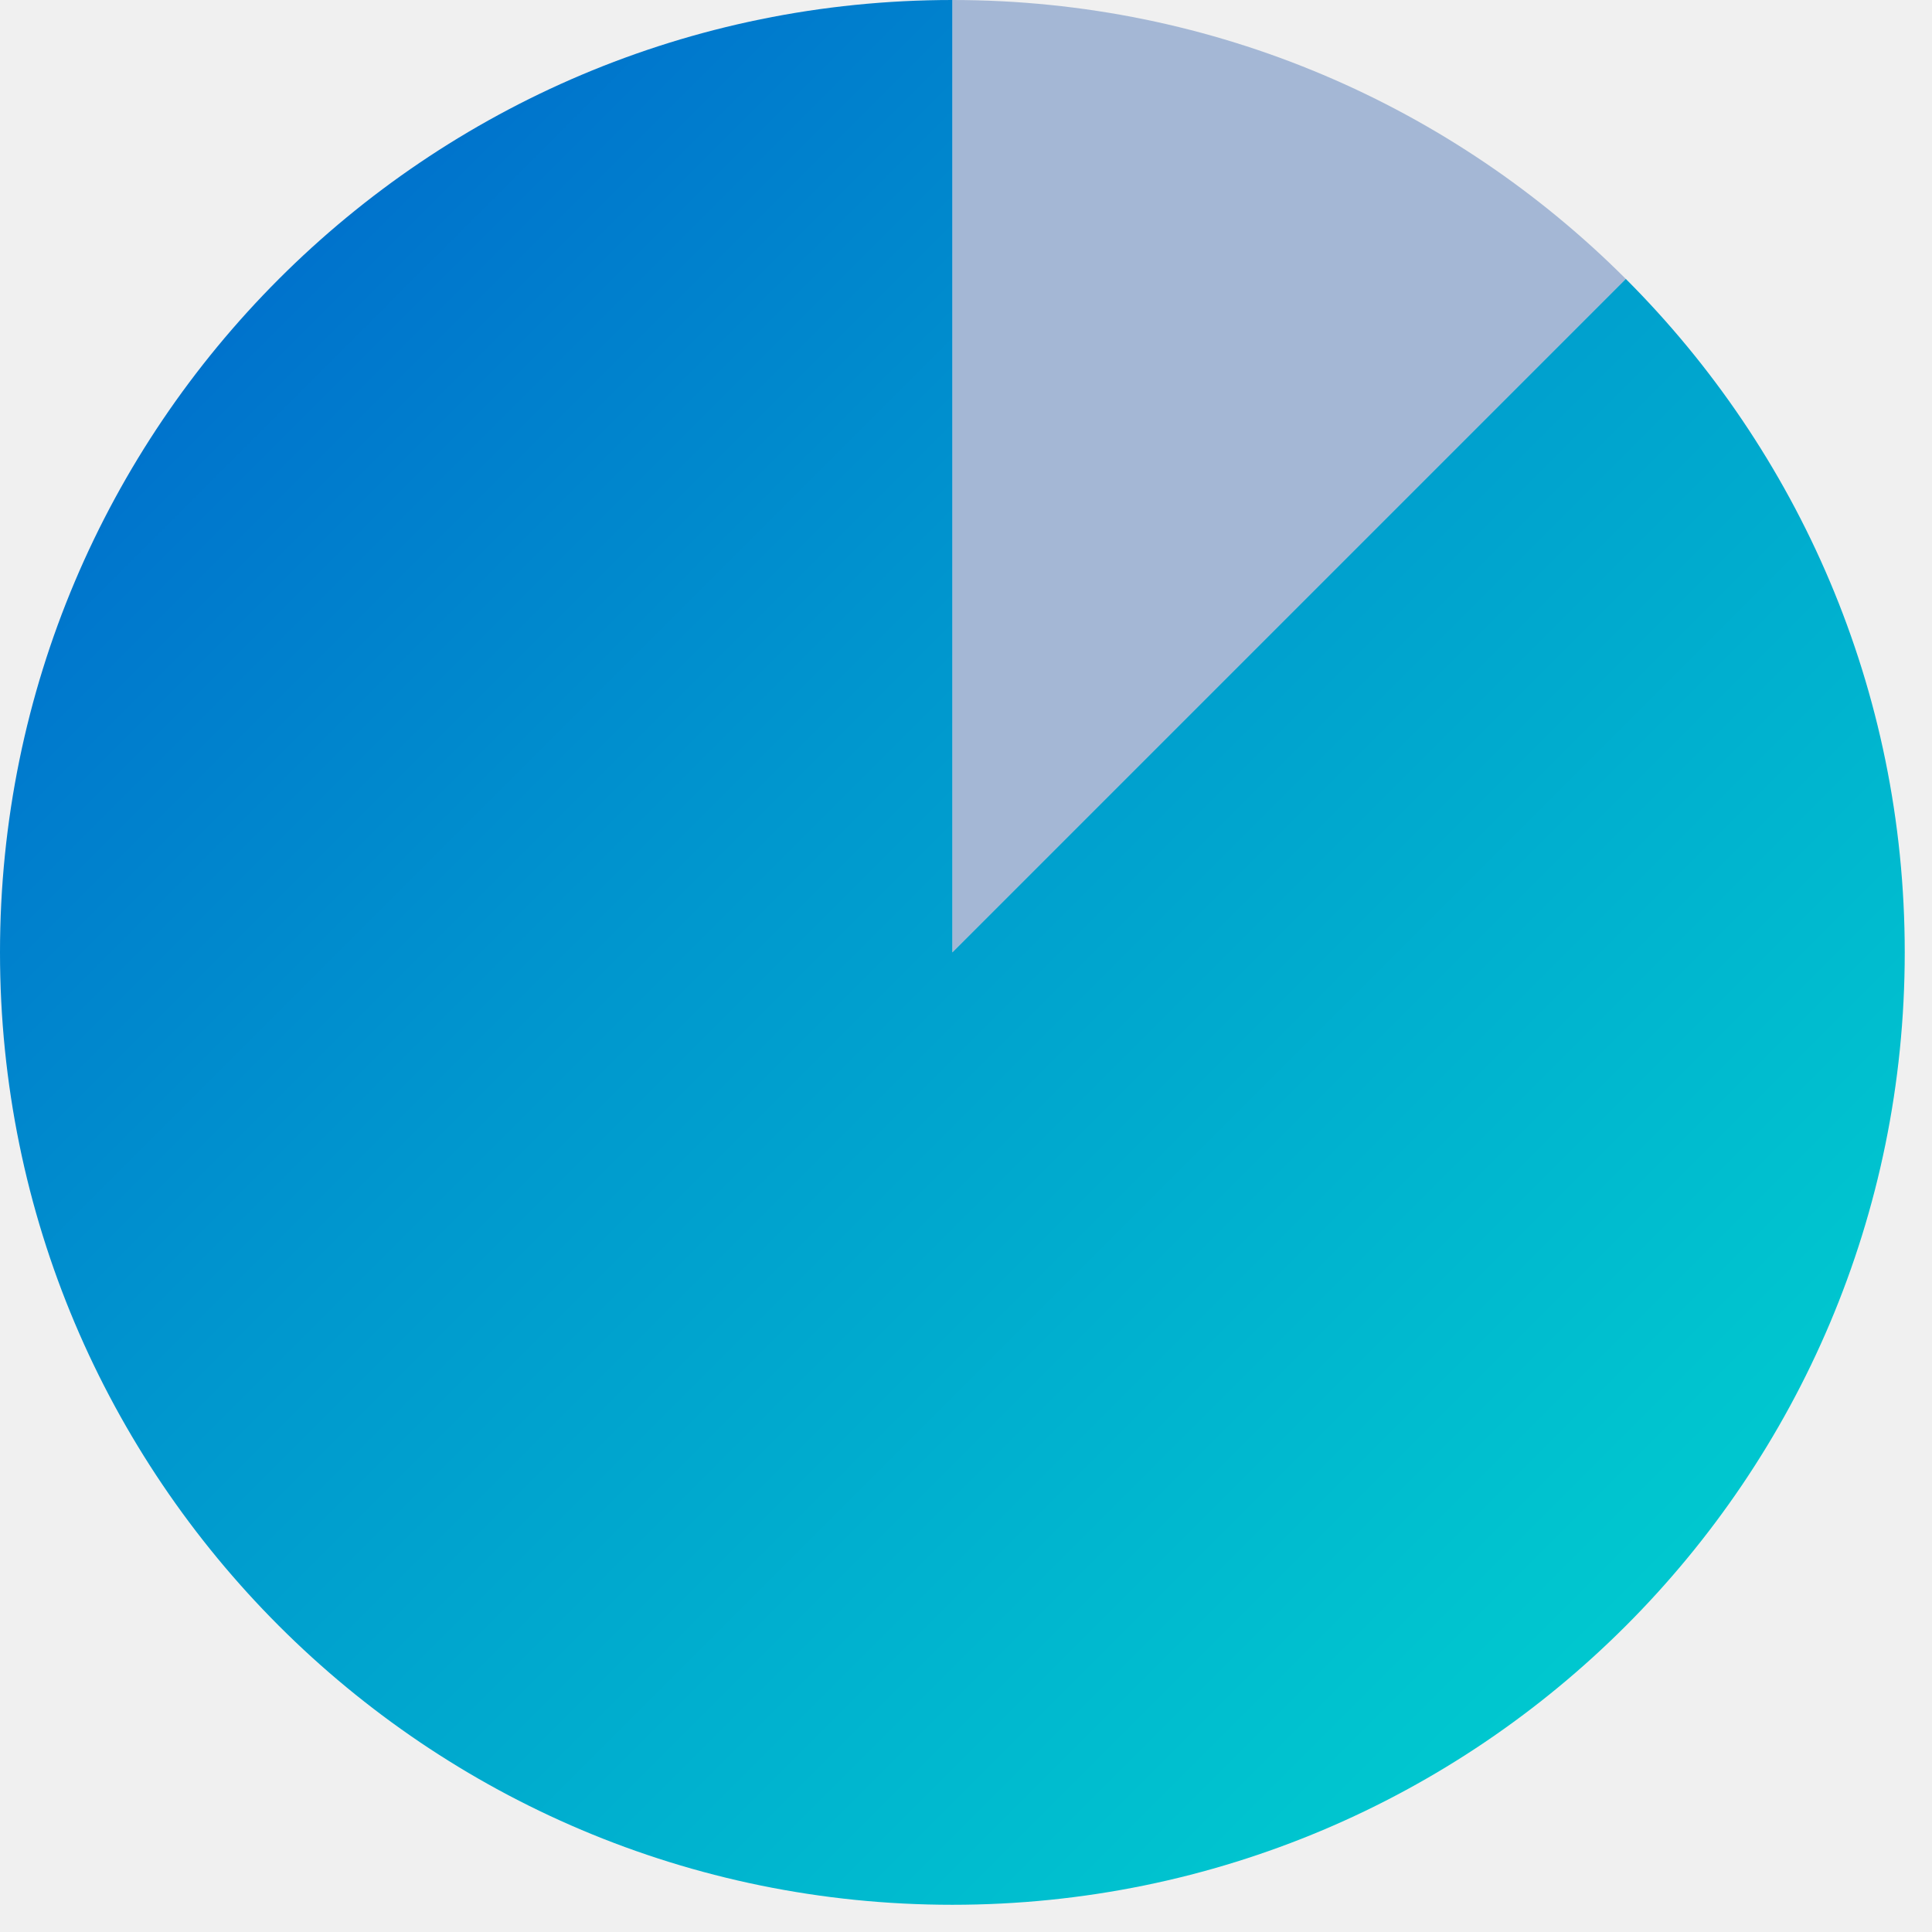
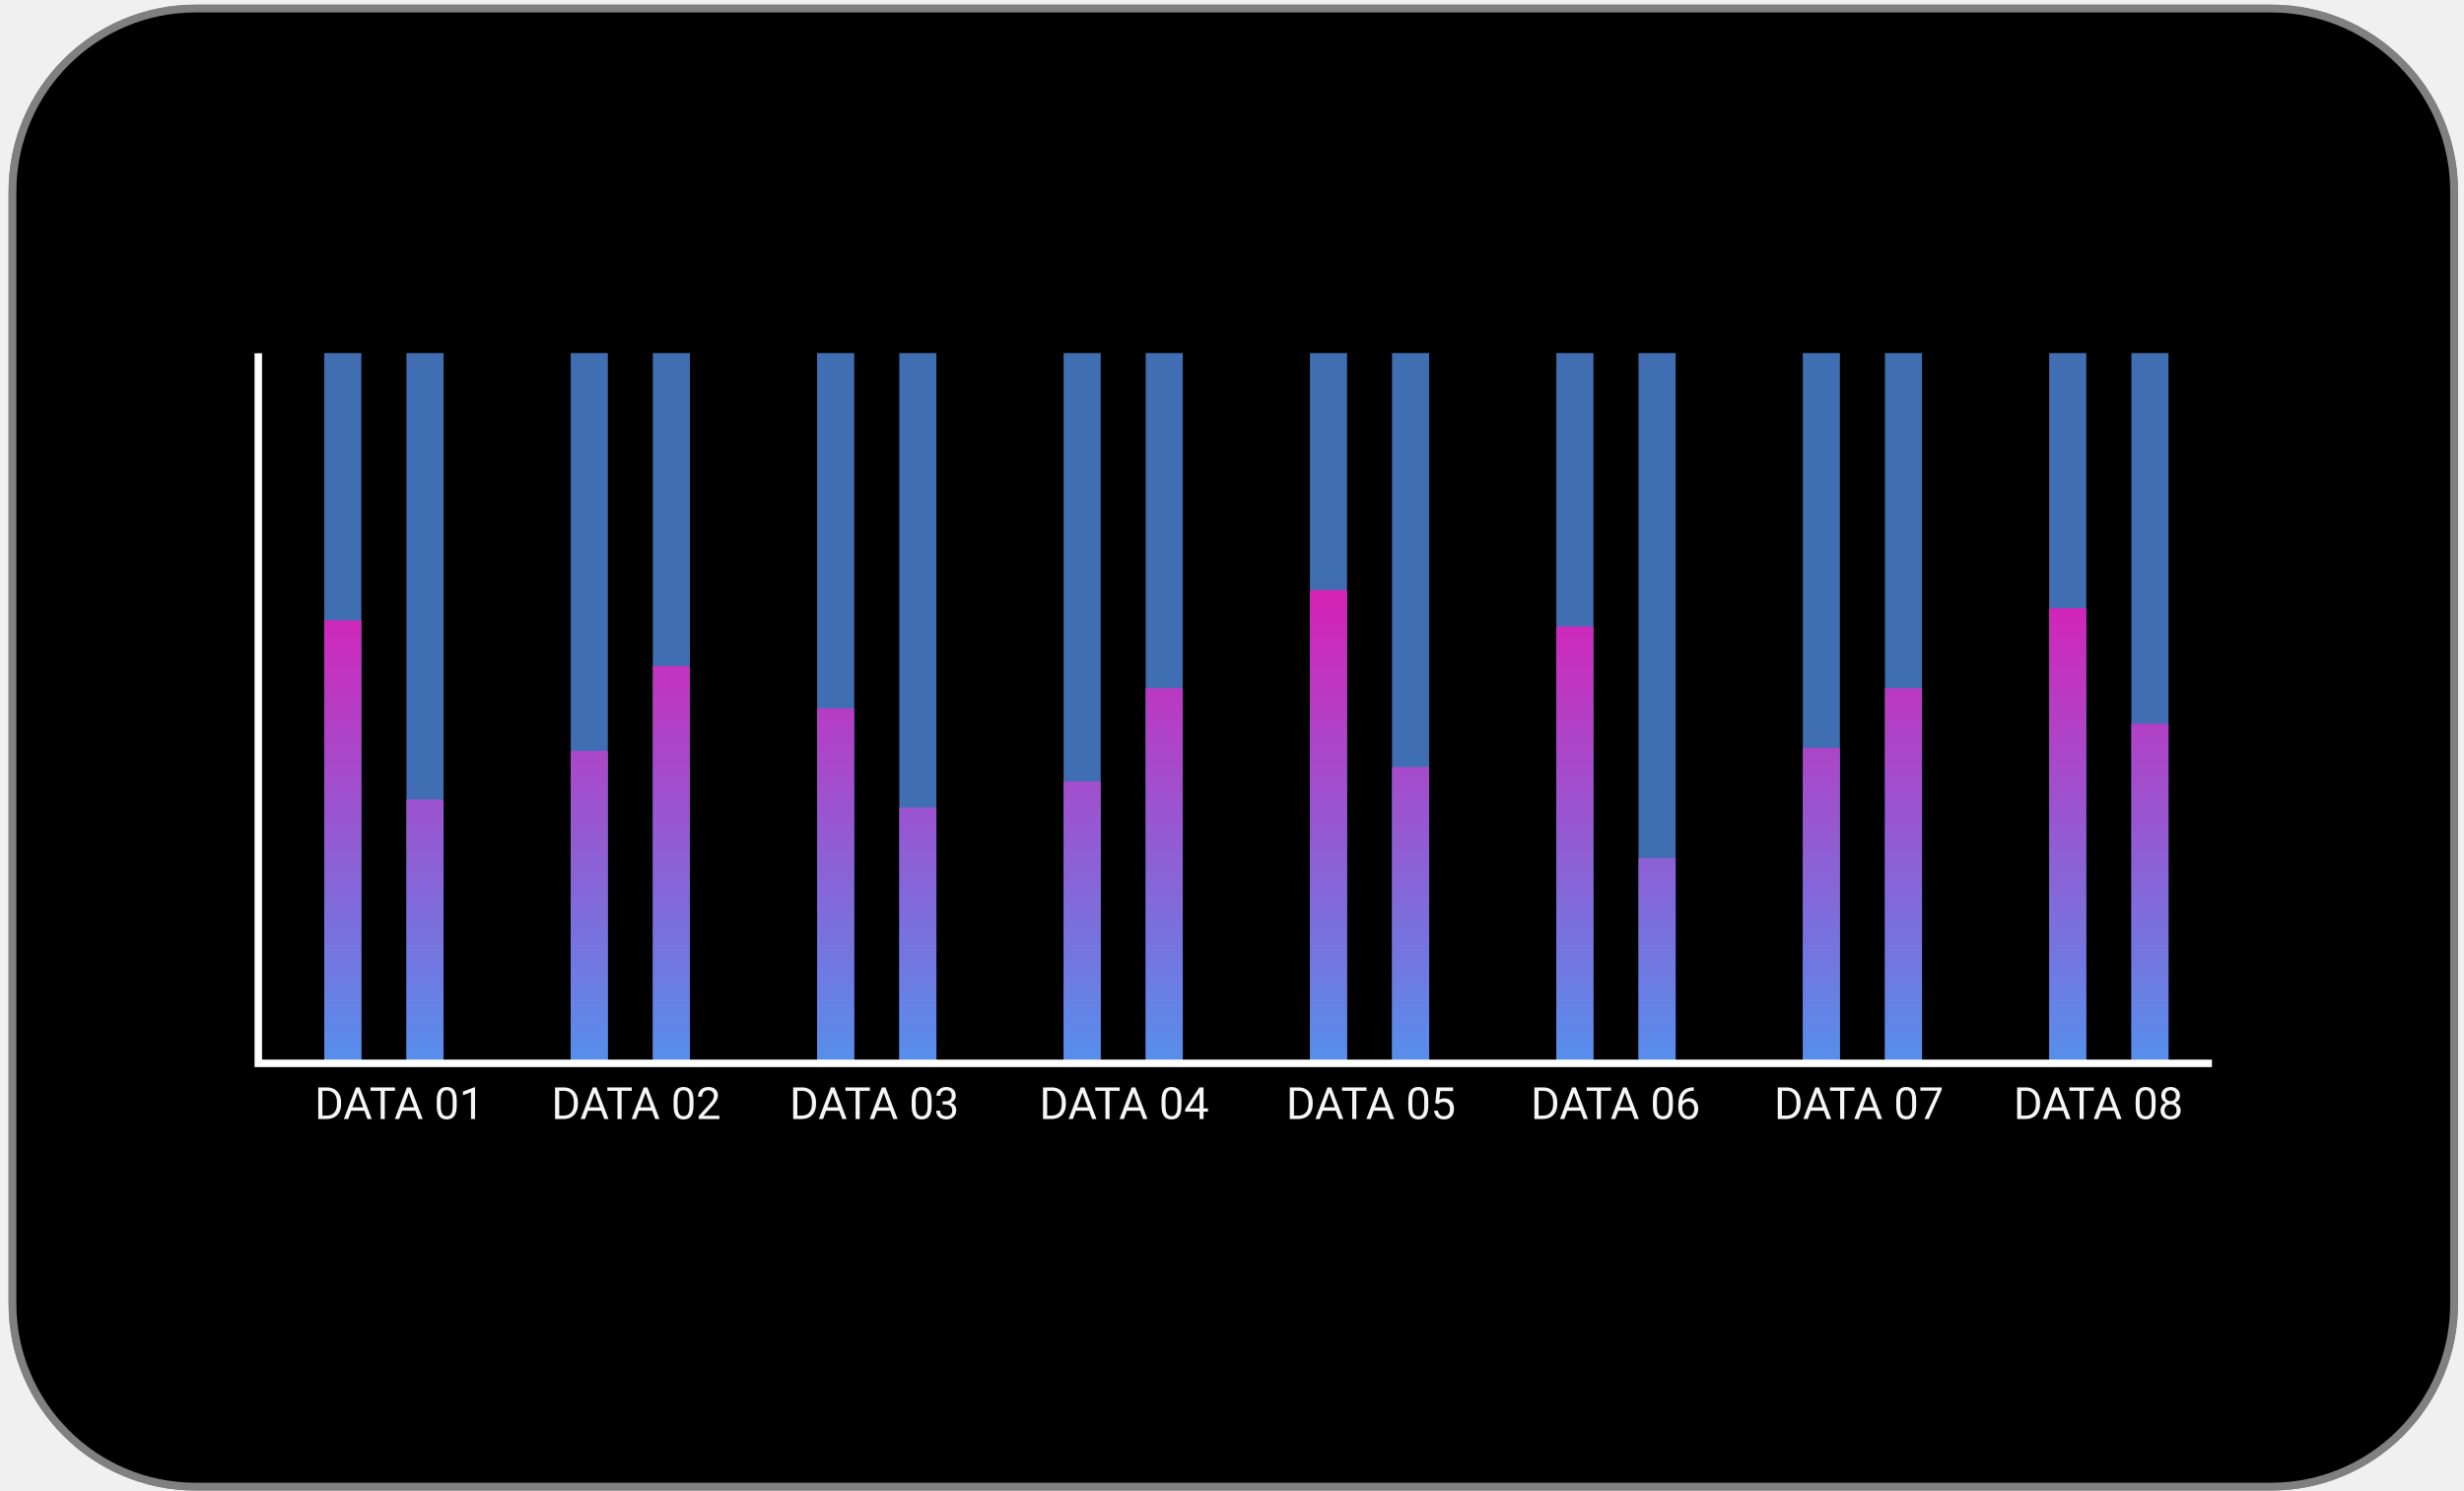
- <svg xmlns="http://www.w3.org/2000/svg" width="46" height="46" viewBox="0 0 46 46" fill="none">
-   <path d="M38.71 6.641L22.675 22.676V0C16.413 0 10.746 2.536 6.641 6.641C2.535 10.747 0 16.413 0 22.676C0 28.939 2.535 34.605 6.641 38.711C10.746 42.816 16.413 45.352 22.675 45.352C28.938 45.352 34.605 42.816 38.71 38.711C42.816 34.605 45.351 28.939 45.351 22.676C45.351 16.413 42.816 10.747 38.71 6.641Z" fill="url(#paint0_linear_479_3019)" />
-   <path opacity="0.43" d="M22.675 22.675L38.71 6.641C34.604 2.535 28.938 0 22.675 0V22.675Z" fill="#406EB2" />
+ <svg xmlns="http://www.w3.org/2000/svg" width="195" height="118" viewBox="0 0 195 118" fill="none">
+   <rect x="0.68" y="0.369" width="193.846" height="117.605" rx="14.795" fill="black" />
+   <rect x="0.988" y="0.677" width="193.229" height="116.989" rx="14.487" stroke="white" stroke-opacity="0.5" stroke-width="0.616" />
+   <path d="M28.597 27.946H25.661V84.096H28.597V27.946Z" fill="#406EB2" />
+   <path d="M35.102 27.946H32.166V84.096H35.102V27.946Z" fill="#406EB2" />
+   <path d="M48.103 27.946H45.167V84.096H48.103V27.946Z" fill="#406EB2" />
+   <path d="M54.6 27.946H51.664V84.096H54.6V27.946Z" fill="#406EB2" />
+   <path d="M67.601 27.946H64.665V84.096H67.601V27.946Z" fill="#406EB2" />
+   <path d="M74.106 27.946H71.17V84.096H74.106V27.946Z" fill="#406EB2" />
+   <path d="M87.108 27.946H84.172V84.096H87.108V27.946Z" fill="#406EB2" />
+   <path d="M93.604 27.946H90.668V84.096H93.604V27.946Z" fill="#406EB2" />
+   <path d="M106.606 27.946H103.67V84.096H106.606V27.946Z" fill="#406EB2" />
+   <path d="M113.102 27.946H110.166V84.096H113.102V27.946Z" fill="#406EB2" />
+   <path d="M126.104 27.946H123.168V84.096H126.104V27.946Z" fill="#406EB2" />
+   <path d="M132.609 27.946H129.673V84.096H132.609V27.946Z" fill="#406EB2" />
+   <path d="M145.61 27.946H142.674V84.096H145.61V27.946Z" fill="#406EB2" />
+   <path d="M152.107 27.946H149.171V84.096H152.107V27.946Z" fill="#406EB2" />
+   <path d="M165.108 27.946H162.172V84.096H165.108V27.946Z" fill="#406EB2" />
+   <path d="M171.613 27.946H168.677V84.096H171.613V27.946Z" fill="#406EB2" />
+   <path d="M28.597 49.106H25.661V84.104H28.597V49.106Z" fill="url(#paint0_linear_32393_1219)" />
+   <path d="M35.102 63.276H32.166V84.096H35.102V63.276Z" fill="url(#paint1_linear_32393_1219)" />
+   <path d="M48.103 59.431H45.167V84.096H48.103V59.431Z" fill="url(#paint2_linear_32393_1219)" />
+   <path d="M54.6 52.708H51.664V84.096H54.6V52.708Z" fill="url(#paint3_linear_32393_1219)" />
+   <path d="M67.601 56.074H64.665V84.104H67.601V56.074Z" fill="url(#paint4_linear_32393_1219)" />
+   <path d="M74.106 63.916H71.17V84.096H74.106V63.916Z" fill="url(#paint5_linear_32393_1219)" />
+   <path d="M87.108 61.84H84.172V84.104H87.108V61.84Z" fill="url(#paint6_linear_32393_1219)" />
+   <path d="M93.604 54.468H90.668V84.096H93.604V54.468Z" fill="url(#paint7_linear_32393_1219)" />
+   <path d="M106.606 46.706H103.67V84.104H106.606V46.706Z" fill="url(#paint8_linear_32393_1219)" />
+   <path d="M113.102 60.713H110.166V84.096H113.102V60.713Z" fill="url(#paint9_linear_32393_1219)" />
+   <path d="M126.104 49.585H123.168V84.096H126.104V49.585Z" fill="url(#paint10_linear_32393_1219)" />
+   <path d="M132.609 67.923H129.673V84.096H132.609V67.923Z" fill="url(#paint11_linear_32393_1219)" />
+   <path d="M145.61 59.196H142.674V84.104H145.61V59.196Z" fill="url(#paint12_linear_32393_1219)" />
+   <path d="M152.107 54.468H149.171V84.096H152.107V54.468Z" fill="url(#paint13_linear_32393_1219)" />
+   <path d="M165.108 48.141H162.172V84.096H165.108V48.141Z" fill="url(#paint14_linear_32393_1219)" />
+   <path d="M171.613 57.274H168.677V84.104H171.613V57.274Z" fill="url(#paint15_linear_32393_1219)" />
+   <path d="M175.052 84.461H20.145V27.962H20.738V83.869H175.052V84.461Z" fill="white" />
+   <path d="M25.186 88.57V86.069H25.892C26.11 86.069 26.302 86.117 26.47 86.213C26.637 86.31 26.766 86.447 26.856 86.624C26.948 86.802 26.994 87.005 26.995 87.236V87.395C26.995 87.631 26.949 87.838 26.858 88.015C26.767 88.193 26.637 88.329 26.468 88.424C26.299 88.519 26.103 88.568 25.879 88.57H25.186ZM25.516 86.341V88.3H25.863C26.117 88.3 26.315 88.221 26.456 88.063C26.598 87.905 26.669 87.68 26.669 87.388V87.242C26.669 86.958 26.602 86.738 26.468 86.581C26.335 86.423 26.146 86.343 25.901 86.341H25.516ZM28.838 87.917H27.79L27.555 88.57H27.215L28.17 86.069H28.459L29.415 88.57H29.077L28.838 87.917ZM27.89 87.646H28.74L28.314 86.476L27.89 87.646ZM31.257 86.341H30.453V88.57H30.125V86.341H29.323V86.069H31.257V86.341ZM32.871 87.917H31.823L31.588 88.57H31.248L32.203 86.069H32.492L33.448 88.57H33.11L32.871 87.917ZM31.923 87.646H32.773L32.347 86.476L31.923 87.646ZM36.143 87.503C36.143 87.876 36.08 88.152 35.953 88.333C35.825 88.514 35.627 88.604 35.357 88.604C35.09 88.604 34.892 88.516 34.764 88.34C34.636 88.162 34.569 87.898 34.565 87.546V87.122C34.565 86.754 34.628 86.481 34.755 86.303C34.883 86.124 35.082 86.035 35.353 86.035C35.622 86.035 35.82 86.121 35.947 86.294C36.075 86.466 36.14 86.732 36.143 87.091V87.503ZM35.825 87.069C35.825 86.8 35.788 86.604 35.712 86.481C35.636 86.358 35.517 86.296 35.353 86.296C35.191 86.296 35.072 86.357 34.998 86.48C34.923 86.602 34.885 86.791 34.883 87.045V87.553C34.883 87.823 34.921 88.023 34.999 88.153C35.078 88.281 35.197 88.345 35.357 88.345C35.514 88.345 35.63 88.284 35.705 88.163C35.782 88.042 35.822 87.85 35.825 87.589V87.069ZM37.595 88.57H37.275V86.452L36.635 86.688V86.399L37.545 86.057H37.595V88.57Z" fill="#F5F7F6" />
+   <path d="M43.928 88.57V86.069H44.634C44.852 86.069 45.044 86.117 45.212 86.213C45.379 86.31 45.508 86.447 45.598 86.624C45.69 86.802 45.736 87.005 45.737 87.236V87.395C45.737 87.631 45.691 87.838 45.6 88.015C45.509 88.193 45.379 88.329 45.21 88.424C45.041 88.519 44.845 88.568 44.621 88.57H43.928ZM44.258 86.341V88.3H44.605C44.859 88.3 45.057 88.221 45.198 88.063C45.34 87.905 45.411 87.68 45.411 87.388V87.242C45.411 86.958 45.344 86.738 45.21 86.581C45.077 86.423 44.888 86.343 44.643 86.341H44.258ZM47.58 87.917H46.532L46.297 88.57H45.957L46.912 86.069H47.2L48.157 88.57H47.819L47.58 87.917ZM46.632 87.646H47.482L47.056 86.476L46.632 87.646ZM49.998 86.341H49.195V88.57H48.867V86.341H48.065V86.069H49.998V86.341ZM51.613 87.917H50.565L50.33 88.57H49.99L50.945 86.069H51.233L52.19 88.57H51.852L51.613 87.917ZM50.665 87.646H51.515L51.089 86.476L50.665 87.646ZM54.885 87.503C54.885 87.876 54.822 88.152 54.694 88.333C54.567 88.514 54.369 88.604 54.099 88.604C53.832 88.604 53.634 88.516 53.506 88.34C53.378 88.162 53.311 87.898 53.307 87.546V87.122C53.307 86.754 53.37 86.481 53.497 86.303C53.624 86.124 53.824 86.035 54.095 86.035C54.364 86.035 54.562 86.121 54.689 86.294C54.816 86.466 54.882 86.732 54.885 87.091V87.503ZM54.567 87.069C54.567 86.8 54.53 86.604 54.454 86.481C54.379 86.358 54.259 86.296 54.095 86.296C53.932 86.296 53.814 86.357 53.739 86.48C53.665 86.602 53.627 86.791 53.624 87.045V87.553C53.624 87.823 53.663 88.023 53.741 88.153C53.82 88.281 53.939 88.345 54.099 88.345C54.255 88.345 54.372 88.284 54.447 88.163C54.524 88.042 54.564 87.85 54.567 87.589V87.069ZM56.931 88.57H55.292V88.342L56.158 87.38C56.286 87.234 56.374 87.116 56.422 87.026C56.472 86.934 56.496 86.84 56.496 86.743C56.496 86.612 56.457 86.505 56.378 86.421C56.299 86.338 56.193 86.296 56.062 86.296C55.904 86.296 55.781 86.341 55.693 86.432C55.605 86.521 55.562 86.646 55.562 86.806H55.244C55.244 86.576 55.318 86.39 55.466 86.248C55.615 86.106 55.813 86.035 56.062 86.035C56.294 86.035 56.478 86.096 56.613 86.219C56.748 86.34 56.816 86.502 56.816 86.705C56.816 86.951 56.659 87.244 56.345 87.584L55.675 88.311H56.931V88.57Z" fill="#F5F7F6" />
+   <path d="M62.772 88.57V86.069H63.478C63.696 86.069 63.888 86.117 64.055 86.213C64.222 86.31 64.351 86.447 64.442 86.624C64.533 86.802 64.58 87.005 64.581 87.236V87.395C64.581 87.631 64.535 87.838 64.444 88.015C64.353 88.193 64.223 88.329 64.054 88.424C63.885 88.519 63.689 88.568 63.464 88.57H62.772ZM63.102 86.341V88.3H63.449C63.703 88.3 63.901 88.221 64.041 88.063C64.183 87.905 64.254 87.68 64.254 87.388V87.242C64.254 86.958 64.188 86.738 64.054 86.581C63.921 86.423 63.732 86.343 63.487 86.341H63.102ZM66.424 87.917H65.376L65.141 88.57H64.801L65.756 86.069H66.044L67.001 88.57H66.663L66.424 87.917ZM65.476 87.646H66.326L65.9 86.476L65.476 87.646ZM68.842 86.341H68.038V88.57H67.71V86.341H66.908V86.069H68.842V86.341ZM70.457 87.917H69.409L69.174 88.57H68.834L69.789 86.069H70.077L71.034 88.57H70.696L70.457 87.917ZM69.509 87.646H70.359L69.933 86.476L69.509 87.646ZM73.729 87.503C73.729 87.876 73.665 88.152 73.538 88.333C73.411 88.514 73.213 88.604 72.942 88.604C72.675 88.604 72.478 88.516 72.35 88.34C72.221 88.162 72.155 87.898 72.15 87.546V87.122C72.15 86.754 72.214 86.481 72.341 86.303C72.468 86.124 72.667 86.035 72.939 86.035C73.208 86.035 73.406 86.121 73.533 86.294C73.66 86.466 73.725 86.732 73.729 87.091V87.503ZM73.411 87.069C73.411 86.8 73.373 86.604 73.298 86.481C73.222 86.358 73.103 86.296 72.939 86.296C72.776 86.296 72.658 86.357 72.583 86.48C72.509 86.602 72.471 86.791 72.468 87.045V87.553C72.468 87.823 72.507 88.023 72.585 88.153C72.664 88.281 72.783 88.345 72.942 88.345C73.099 88.345 73.215 88.284 73.291 88.163C73.368 88.042 73.408 87.85 73.411 87.589V87.069ZM74.598 87.165H74.837C74.987 87.163 75.105 87.123 75.191 87.046C75.276 86.97 75.32 86.866 75.32 86.736C75.32 86.442 75.174 86.296 74.882 86.296C74.744 86.296 74.634 86.335 74.552 86.414C74.47 86.492 74.43 86.596 74.43 86.725H74.112C74.112 86.527 74.184 86.363 74.328 86.232C74.474 86.101 74.658 86.035 74.882 86.035C75.117 86.035 75.302 86.097 75.436 86.222C75.57 86.347 75.637 86.52 75.637 86.743C75.637 86.851 75.602 86.957 75.531 87.059C75.461 87.16 75.365 87.237 75.244 87.287C75.381 87.331 75.487 87.403 75.562 87.503C75.637 87.604 75.675 87.727 75.675 87.873C75.675 88.097 75.602 88.275 75.455 88.407C75.309 88.539 75.118 88.604 74.883 88.604C74.648 88.604 74.457 88.541 74.309 88.414C74.163 88.287 74.09 88.119 74.09 87.91H74.409C74.409 88.042 74.452 88.147 74.538 88.227C74.624 88.306 74.739 88.345 74.883 88.345C75.037 88.345 75.154 88.305 75.235 88.225C75.317 88.145 75.357 88.03 75.357 87.88C75.357 87.734 75.313 87.623 75.223 87.545C75.134 87.467 75.005 87.427 74.837 87.424H74.598V87.165Z" fill="#F5F7F6" />
+   <path d="M82.544 88.57V86.069H83.25C83.467 86.069 83.66 86.117 83.827 86.213C83.994 86.31 84.123 86.447 84.213 86.624C84.305 86.802 84.351 87.005 84.352 87.236V87.395C84.352 87.631 84.307 87.838 84.215 88.015C84.124 88.193 83.995 88.329 83.825 88.424C83.657 88.519 83.46 88.568 83.236 88.57H82.544ZM82.874 86.341V88.3H83.22C83.475 88.3 83.672 88.221 83.813 88.063C83.955 87.905 84.026 87.68 84.026 87.388V87.242C84.026 86.958 83.959 86.738 83.825 86.581C83.692 86.423 83.503 86.343 83.258 86.341H82.874ZM86.195 87.917H85.148L84.912 88.57H84.572L85.527 86.069H85.816L86.772 88.57H86.434L86.195 87.917ZM85.247 87.646H86.097L85.671 86.476L85.247 87.646ZM88.614 86.341H87.81V88.57H87.482V86.341H86.68V86.069H88.614V86.341ZM90.228 87.917H89.181L88.945 88.57H88.605L89.56 86.069H89.849L90.805 88.57H90.467L90.228 87.917ZM89.28 87.646H90.13L89.704 86.476L89.28 87.646ZM93.5 87.503C93.5 87.876 93.437 88.152 93.31 88.333C93.183 88.514 92.984 88.604 92.714 88.604C92.447 88.604 92.249 88.516 92.121 88.34C91.993 88.162 91.927 87.898 91.922 87.546V87.122C91.922 86.754 91.986 86.481 92.113 86.303C92.24 86.124 92.439 86.035 92.71 86.035C92.979 86.035 93.177 86.121 93.305 86.294C93.432 86.466 93.497 86.732 93.5 87.091V87.503ZM93.183 87.069C93.183 86.8 93.145 86.604 93.069 86.481C92.994 86.358 92.874 86.296 92.71 86.296C92.548 86.296 92.429 86.357 92.355 86.48C92.28 86.602 92.242 86.791 92.24 87.045V87.553C92.24 87.823 92.279 88.023 92.356 88.153C92.436 88.281 92.555 88.345 92.714 88.345C92.871 88.345 92.987 88.284 93.062 88.163C93.139 88.042 93.179 87.85 93.183 87.589V87.069ZM95.249 87.73H95.596V87.99H95.249V88.57H94.93V87.99H93.791V87.802L94.911 86.069H95.249V87.73ZM94.151 87.73H94.93V86.504L94.892 86.573L94.151 87.73Z" fill="#F5F7F6" />
+   <path d="M102.075 88.57V86.069H102.781C102.999 86.069 103.191 86.117 103.358 86.213C103.525 86.31 103.654 86.447 103.745 86.624C103.836 86.802 103.883 87.005 103.884 87.236V87.395C103.884 87.631 103.838 87.838 103.746 88.015C103.656 88.193 103.526 88.329 103.357 88.424C103.188 88.519 102.992 88.568 102.767 88.57H102.075ZM102.405 86.341V88.3H102.752C103.006 88.3 103.204 88.221 103.345 88.063C103.487 87.905 103.558 87.68 103.558 87.388V87.242C103.558 86.958 103.491 86.738 103.357 86.581C103.224 86.423 103.035 86.343 102.79 86.341H102.405ZM105.727 87.917H104.679L104.444 88.57H104.104L105.059 86.069H105.347L106.304 88.57H105.966L105.727 87.917ZM104.779 87.646H105.629L105.203 86.476L104.779 87.646ZM108.145 86.341H107.341V88.57H107.013V86.341H106.211V86.069H108.145V86.341ZM109.76 87.917H108.712L108.477 88.57H108.137L109.092 86.069H109.38L110.337 88.57H109.999L109.76 87.917ZM108.812 87.646H109.662L109.236 86.476L108.812 87.646ZM113.032 87.503C113.032 87.876 112.968 88.152 112.841 88.333C112.714 88.514 112.515 88.604 112.245 88.604C111.978 88.604 111.781 88.516 111.653 88.34C111.524 88.162 111.458 87.898 111.453 87.546V87.122C111.453 86.754 111.517 86.481 111.644 86.303C111.771 86.124 111.97 86.035 112.242 86.035C112.511 86.035 112.709 86.121 112.836 86.294C112.963 86.466 113.028 86.732 113.032 87.091V87.503ZM112.714 87.069C112.714 86.8 112.676 86.604 112.601 86.481C112.525 86.358 112.406 86.296 112.242 86.296C112.079 86.296 111.961 86.357 111.886 86.48C111.812 86.602 111.773 86.791 111.771 87.045V87.553C111.771 87.823 111.81 88.023 111.888 88.153C111.967 88.281 112.086 88.345 112.245 88.345C112.402 88.345 112.518 88.284 112.594 88.163C112.671 88.042 112.711 87.85 112.714 87.589V87.069ZM113.585 87.316L113.712 86.069H114.993V86.363H113.982L113.906 87.045C114.029 86.973 114.168 86.937 114.324 86.937C114.551 86.937 114.732 87.012 114.866 87.163C115 87.313 115.067 87.517 115.067 87.773C115.067 88.031 114.997 88.234 114.858 88.383C114.719 88.531 114.525 88.604 114.275 88.604C114.054 88.604 113.874 88.543 113.734 88.421C113.595 88.298 113.515 88.129 113.496 87.912H113.796C113.816 88.055 113.867 88.164 113.949 88.237C114.032 88.309 114.14 88.345 114.275 88.345C114.423 88.345 114.539 88.295 114.622 88.194C114.707 88.093 114.75 87.954 114.75 87.776C114.75 87.609 114.704 87.475 114.612 87.375C114.522 87.273 114.401 87.222 114.25 87.222C114.111 87.222 114.002 87.252 113.923 87.313L113.839 87.382L113.585 87.316Z" fill="#F5F7F6" />
+   <path d="M121.433 88.57V86.069H122.139C122.357 86.069 122.549 86.117 122.716 86.213C122.883 86.31 123.012 86.447 123.103 86.624C123.194 86.802 123.241 87.005 123.242 87.236V87.395C123.242 87.631 123.196 87.838 123.104 88.015C123.014 88.193 122.884 88.329 122.714 88.424C122.546 88.519 122.35 88.568 122.125 88.57H121.433ZM121.763 86.341V88.3H122.11C122.364 88.3 122.562 88.221 122.702 88.063C122.844 87.905 122.915 87.68 122.915 87.388V87.242C122.915 86.958 122.848 86.738 122.714 86.581C122.582 86.423 122.393 86.343 122.148 86.341H121.763ZM125.085 87.917H124.037L123.802 88.57H123.462L124.417 86.069H124.705L125.662 88.57H125.324L125.085 87.917ZM124.137 87.646H124.987L124.561 86.476L124.137 87.646ZM127.503 86.341H126.699V88.57H126.371V86.341H125.569V86.069H127.503V86.341ZM129.118 87.917H128.07L127.835 88.57H127.495L128.45 86.069H128.738L129.695 88.57H129.357L129.118 87.917ZM128.17 87.646H129.02L128.594 86.476L128.17 87.646ZM132.39 87.503C132.39 87.876 132.326 88.152 132.199 88.333C132.072 88.514 131.873 88.604 131.603 88.604C131.336 88.604 131.139 88.516 131.011 88.34C130.882 88.162 130.816 87.898 130.811 87.546V87.122C130.811 86.754 130.875 86.481 131.002 86.303C131.129 86.124 131.328 86.035 131.6 86.035C131.869 86.035 132.067 86.121 132.194 86.294C132.321 86.466 132.386 86.732 132.39 87.091V87.503ZM132.072 87.069C132.072 86.8 132.034 86.604 131.959 86.481C131.883 86.358 131.763 86.296 131.6 86.296C131.437 86.296 131.319 86.357 131.244 86.48C131.17 86.602 131.131 86.791 131.129 87.045V87.553C131.129 87.823 131.168 88.023 131.246 88.153C131.325 88.281 131.444 88.345 131.603 88.345C131.76 88.345 131.876 88.284 131.952 88.163C132.029 88.042 132.069 87.85 132.072 87.589V87.069ZM134.044 86.067V86.337H133.986C133.738 86.342 133.541 86.415 133.395 86.557C133.248 86.699 133.163 86.899 133.14 87.156C133.272 87.005 133.452 86.93 133.68 86.93C133.897 86.93 134.071 87.007 134.2 87.16C134.331 87.313 134.396 87.511 134.396 87.754C134.396 88.012 134.326 88.218 134.185 88.373C134.045 88.527 133.857 88.604 133.621 88.604C133.382 88.604 133.188 88.513 133.039 88.33C132.89 88.145 132.816 87.908 132.816 87.618V87.497C132.816 87.036 132.914 86.685 133.11 86.442C133.306 86.198 133.599 86.073 133.987 86.067H134.044ZM133.627 87.194C133.518 87.194 133.418 87.227 133.326 87.292C133.234 87.357 133.171 87.439 133.135 87.538V87.655C133.135 87.861 133.182 88.027 133.274 88.153C133.367 88.279 133.483 88.342 133.621 88.342C133.765 88.342 133.877 88.289 133.958 88.184C134.04 88.078 134.082 87.94 134.082 87.77C134.082 87.598 134.04 87.459 133.956 87.354C133.874 87.248 133.764 87.194 133.627 87.194Z" fill="#F5F7F6" />
+   <path d="M140.69 88.57V86.069H141.396C141.613 86.069 141.806 86.117 141.973 86.213C142.14 86.31 142.269 86.447 142.359 86.624C142.451 86.802 142.497 87.005 142.498 87.236V87.395C142.498 87.631 142.453 87.838 142.361 88.015C142.27 88.193 142.141 88.329 141.971 88.424C141.803 88.519 141.606 88.568 141.382 88.57H140.69ZM141.019 86.341V88.3H141.366C141.621 88.3 141.818 88.221 141.959 88.063C142.101 87.905 142.172 87.68 142.172 87.388V87.242C142.172 86.958 142.105 86.738 141.971 86.581C141.838 86.423 141.649 86.343 141.404 86.341H141.019ZM144.341 87.917H143.294L143.058 88.57H142.718L143.673 86.069H143.962L144.918 88.57H144.58L144.341 87.917ZM143.393 87.646H144.243L143.817 86.476L143.393 87.646ZM146.76 86.341H145.956V88.57H145.628V86.341H144.826V86.069H146.76V86.341ZM148.374 87.917H147.327L147.091 88.57H146.751L147.706 86.069H147.995L148.951 88.57H148.613L148.374 87.917ZM147.426 87.646H148.276L147.85 86.476L147.426 87.646ZM151.646 87.503C151.646 87.876 151.583 88.152 151.456 88.333C151.329 88.514 151.13 88.604 150.86 88.604C150.593 88.604 150.395 88.516 150.267 88.34C150.139 88.162 150.073 87.898 150.068 87.546V87.122C150.068 86.754 150.131 86.481 150.259 86.303C150.386 86.124 150.585 86.035 150.856 86.035C151.125 86.035 151.324 86.121 151.451 86.294C151.578 86.466 151.643 86.732 151.646 87.091V87.503ZM151.329 87.069C151.329 86.8 151.291 86.604 151.215 86.481C151.14 86.358 151.02 86.296 150.856 86.296C150.694 86.296 150.575 86.357 150.501 86.48C150.426 86.602 150.388 86.791 150.386 87.045V87.553C150.386 87.823 150.425 88.023 150.502 88.153C150.581 88.281 150.701 88.345 150.86 88.345C151.017 88.345 151.133 88.284 151.208 88.163C151.285 88.042 151.325 87.85 151.329 87.589V87.069ZM153.668 86.248L152.632 88.57H152.299L153.331 86.33H151.978V86.069H153.668V86.248Z" fill="#F5F7F6" />
+   <path d="M159.637 88.57V86.069H160.343C160.56 86.069 160.753 86.117 160.92 86.213C161.087 86.31 161.216 86.447 161.306 86.624C161.398 86.802 161.444 87.005 161.445 87.236V87.395C161.445 87.631 161.4 87.838 161.308 88.015C161.218 88.193 161.088 88.329 160.918 88.424C160.75 88.519 160.553 88.568 160.329 88.57H159.637ZM159.966 86.341V88.3H160.313C160.568 88.3 160.765 88.221 160.906 88.063C161.048 87.905 161.119 87.68 161.119 87.388V87.242C161.119 86.958 161.052 86.738 160.918 86.581C160.785 86.423 160.596 86.343 160.351 86.341H159.966ZM163.288 87.917H162.241L162.005 88.57H161.665L162.62 86.069H162.909L163.866 88.57H163.527L163.288 87.917ZM162.34 87.646H163.19L162.765 86.476L162.34 87.646ZM165.707 86.341H164.903V88.57H164.575V86.341H163.773V86.069H165.707V86.341ZM167.321 87.917H166.274L166.038 88.57H165.698L166.653 86.069H166.942L167.898 88.57H167.56L167.321 87.917ZM166.373 87.646H167.223L166.797 86.476L166.373 87.646ZM170.593 87.503C170.593 87.876 170.53 88.152 170.403 88.333C170.276 88.514 170.077 88.604 169.807 88.604C169.54 88.604 169.342 88.516 169.214 88.34C169.086 88.162 169.02 87.898 169.015 87.546V87.122C169.015 86.754 169.078 86.481 169.206 86.303C169.333 86.124 169.532 86.035 169.803 86.035C170.072 86.035 170.271 86.121 170.398 86.294C170.525 86.466 170.59 86.732 170.593 87.091V87.503ZM170.276 87.069C170.276 86.8 170.238 86.604 170.162 86.481C170.087 86.358 169.967 86.296 169.803 86.296C169.641 86.296 169.522 86.357 169.448 86.48C169.373 86.602 169.335 86.791 169.333 87.045V87.553C169.333 87.823 169.372 88.023 169.45 88.153C169.529 88.281 169.648 88.345 169.807 88.345C169.964 88.345 170.08 88.284 170.155 88.163C170.232 88.042 170.272 87.85 170.276 87.589V87.069ZM172.517 86.722C172.517 86.847 172.484 86.958 172.418 87.055C172.352 87.153 172.264 87.229 172.151 87.284C172.282 87.34 172.385 87.421 172.461 87.529C172.537 87.637 172.576 87.759 172.576 87.895C172.576 88.112 172.502 88.284 172.356 88.412C172.21 88.54 172.019 88.604 171.78 88.604C171.54 88.604 171.347 88.54 171.201 88.412C171.057 88.283 170.985 88.11 170.985 87.895C170.985 87.76 171.022 87.638 171.095 87.529C171.169 87.42 171.272 87.338 171.402 87.282C171.291 87.227 171.204 87.151 171.14 87.053C171.076 86.956 171.043 86.846 171.043 86.722C171.043 86.511 171.111 86.344 171.246 86.22C171.381 86.097 171.559 86.035 171.78 86.035C172 86.035 172.178 86.097 172.313 86.22C172.449 86.344 172.517 86.511 172.517 86.722ZM172.258 87.888C172.258 87.749 172.213 87.635 172.124 87.546C172.036 87.458 171.92 87.414 171.777 87.414C171.634 87.414 171.519 87.458 171.432 87.545C171.346 87.632 171.303 87.746 171.303 87.888C171.303 88.03 171.345 88.142 171.428 88.223C171.513 88.304 171.63 88.345 171.78 88.345C171.929 88.345 172.046 88.304 172.131 88.223C172.215 88.141 172.258 88.029 172.258 87.888ZM171.78 86.296C171.656 86.296 171.554 86.335 171.476 86.413C171.4 86.49 171.361 86.594 171.361 86.727C171.361 86.854 171.399 86.957 171.475 87.036C171.551 87.114 171.653 87.153 171.78 87.153C171.907 87.153 172.009 87.114 172.084 87.036C172.161 86.957 172.199 86.854 172.199 86.727C172.199 86.6 172.16 86.496 172.081 86.416C172.002 86.336 171.902 86.296 171.78 86.296Z" fill="#F5F7F6" />
  <defs>
-     <linearGradient id="paint0_linear_479_3019" x1="59.078" y1="59.081" x2="-3.569" y2="-3.566" gradientUnits="userSpaceOnUse">
-       <stop stop-color="#00EAD1" />
-       <stop offset="0.129" stop-color="#00E0D1" />
-       <stop offset="0.352" stop-color="#00C4CF" />
-       <stop offset="0.641" stop-color="#0097CE" />
-       <stop offset="0.982" stop-color="#0058CB" />
-       <stop offset="1" stop-color="#0055CB" />
+     <linearGradient id="paint0_linear_32393_1219" x1="27.131" y1="97.636" x2="27.131" y2="37.761" gradientUnits="userSpaceOnUse">
+       <stop stop-color="#27B7FF" />
+       <stop offset="0.99" stop-color="#F408AB" />
+     </linearGradient>
+     <linearGradient id="paint1_linear_32393_1219" x1="33.632" y1="97.636" x2="33.632" y2="37.761" gradientUnits="userSpaceOnUse">
+       <stop stop-color="#27B7FF" />
+       <stop offset="0.99" stop-color="#F408AB" />
+     </linearGradient>
+     <linearGradient id="paint2_linear_32393_1219" x1="46.633" y1="97.636" x2="46.633" y2="37.761" gradientUnits="userSpaceOnUse">
+       <stop stop-color="#27B7FF" />
+       <stop offset="0.99" stop-color="#F408AB" />
+     </linearGradient>
+     <linearGradient id="paint3_linear_32393_1219" x1="53.133" y1="97.636" x2="53.133" y2="37.761" gradientUnits="userSpaceOnUse">
+       <stop stop-color="#27B7FF" />
+       <stop offset="0.99" stop-color="#F408AB" />
+     </linearGradient>
+     <linearGradient id="paint4_linear_32393_1219" x1="66.135" y1="97.636" x2="66.135" y2="37.761" gradientUnits="userSpaceOnUse">
+       <stop stop-color="#27B7FF" />
+       <stop offset="0.99" stop-color="#F408AB" />
+     </linearGradient>
+     <linearGradient id="paint5_linear_32393_1219" x1="72.635" y1="97.636" x2="72.635" y2="37.761" gradientUnits="userSpaceOnUse">
+       <stop stop-color="#27B7FF" />
+       <stop offset="0.99" stop-color="#F408AB" />
+     </linearGradient>
+     <linearGradient id="paint6_linear_32393_1219" x1="85.636" y1="97.636" x2="85.636" y2="37.761" gradientUnits="userSpaceOnUse">
+       <stop stop-color="#27B7FF" />
+       <stop offset="0.99" stop-color="#F408AB" />
+     </linearGradient>
+     <linearGradient id="paint7_linear_32393_1219" x1="92.137" y1="97.636" x2="92.137" y2="37.761" gradientUnits="userSpaceOnUse">
+       <stop stop-color="#27B7FF" />
+       <stop offset="0.99" stop-color="#F408AB" />
+     </linearGradient>
+     <linearGradient id="paint8_linear_32393_1219" x1="105.138" y1="97.636" x2="105.138" y2="37.761" gradientUnits="userSpaceOnUse">
+       <stop stop-color="#27B7FF" />
+       <stop offset="0.99" stop-color="#F408AB" />
+     </linearGradient>
+     <linearGradient id="paint9_linear_32393_1219" x1="111.638" y1="97.636" x2="111.638" y2="37.761" gradientUnits="userSpaceOnUse">
+       <stop stop-color="#27B7FF" />
+       <stop offset="0.99" stop-color="#F408AB" />
+     </linearGradient>
+     <linearGradient id="paint10_linear_32393_1219" x1="124.64" y1="97.636" x2="124.64" y2="37.761" gradientUnits="userSpaceOnUse">
+       <stop stop-color="#27B7FF" />
+       <stop offset="0.99" stop-color="#F408AB" />
+     </linearGradient>
+     <linearGradient id="paint11_linear_32393_1219" x1="131.14" y1="97.636" x2="131.14" y2="37.761" gradientUnits="userSpaceOnUse">
+       <stop stop-color="#27B7FF" />
+       <stop offset="0.99" stop-color="#F408AB" />
+     </linearGradient>
+     <linearGradient id="paint12_linear_32393_1219" x1="144.141" y1="97.636" x2="144.141" y2="37.761" gradientUnits="userSpaceOnUse">
+       <stop stop-color="#27B7FF" />
+       <stop offset="0.99" stop-color="#F408AB" />
+     </linearGradient>
+     <linearGradient id="paint13_linear_32393_1219" x1="150.642" y1="97.636" x2="150.642" y2="37.761" gradientUnits="userSpaceOnUse">
+       <stop stop-color="#27B7FF" />
+       <stop offset="0.99" stop-color="#F408AB" />
+     </linearGradient>
+     <linearGradient id="paint14_linear_32393_1219" x1="163.643" y1="97.636" x2="163.643" y2="37.761" gradientUnits="userSpaceOnUse">
+       <stop stop-color="#27B7FF" />
+       <stop offset="0.99" stop-color="#F408AB" />
+     </linearGradient>
+     <linearGradient id="paint15_linear_32393_1219" x1="170.144" y1="97.636" x2="170.144" y2="37.761" gradientUnits="userSpaceOnUse">
+       <stop stop-color="#27B7FF" />
+       <stop offset="0.99" stop-color="#F408AB" />
    </linearGradient>
  </defs>
</svg>
